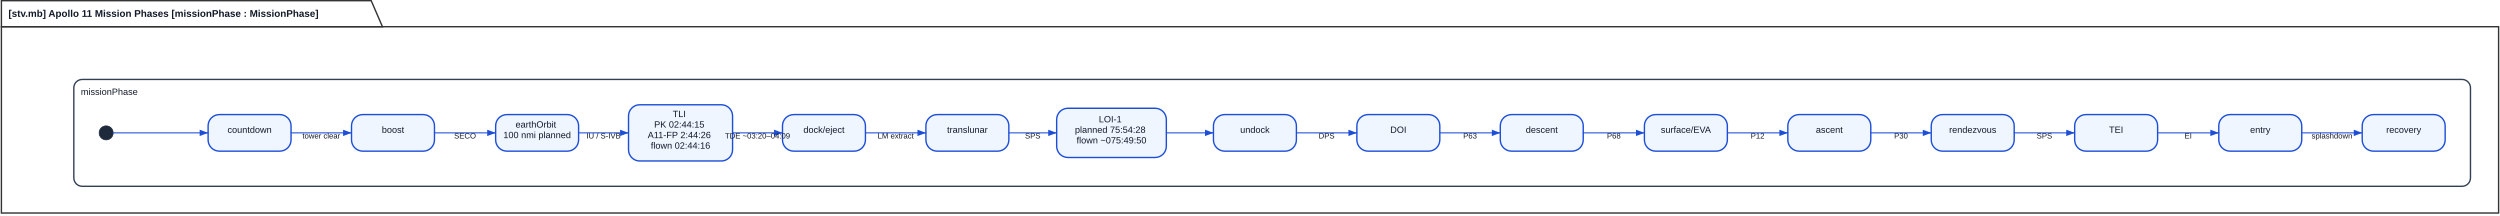
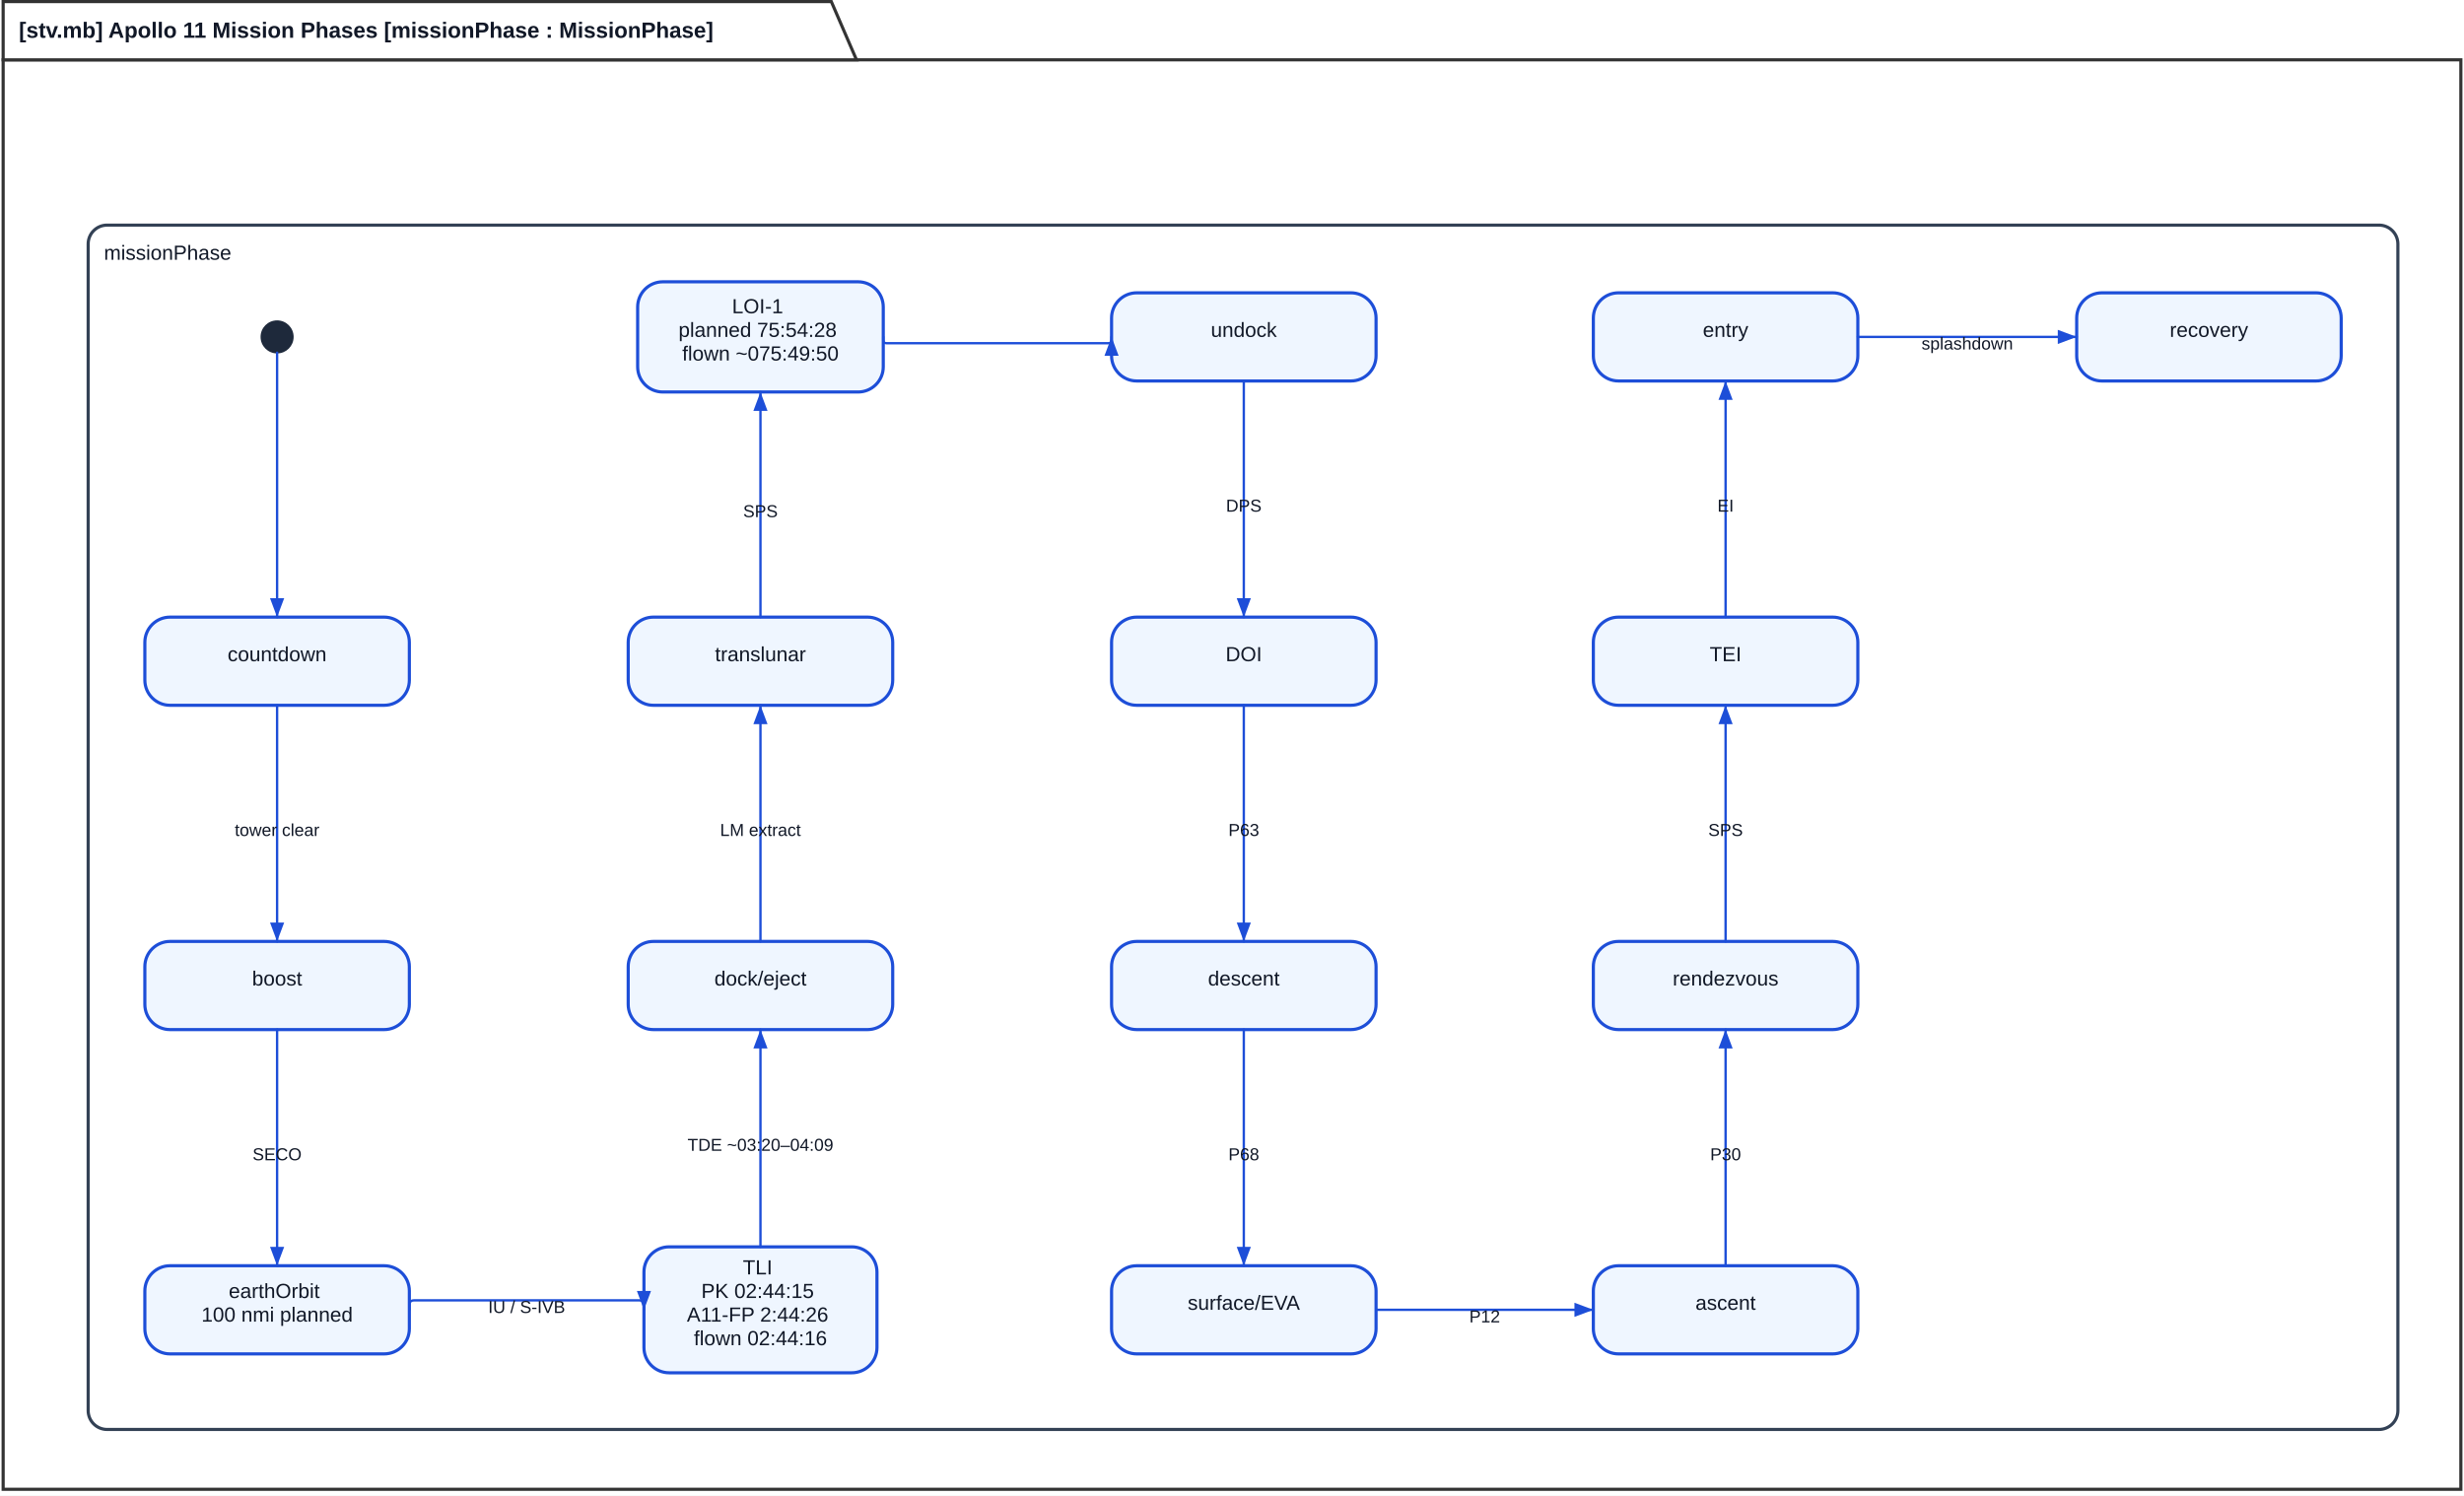
- <svg xmlns="http://www.w3.org/2000/svg" width="3556" height="307" viewBox="0 0 3556 307">
+ <svg xmlns="http://www.w3.org/2000/svg" width="1565" height="950" viewBox="0 0 1565 950">
  <defs>
    <style>text{font-family:Arial,Helvetica,sans-serif;fill:#111827}.label{font-size:13px}.small{font-size:11px}.header{font-size:14px;font-weight:600}</style>
    <marker id="arrow" markerWidth="8" markerHeight="6" refX="8" refY="3" orient="auto">
      <polygon points="0 0,8 3,0 6" fill="#1D4ED8" />
    </marker>
    <marker id="arrow-dark" markerWidth="8" markerHeight="6" refX="8" refY="3" orient="auto">
      <polygon points="0 0,8 3,0 6" fill="#334155" />
    </marker>
    <marker id="composition" markerWidth="12" markerHeight="12" refX="0" refY="6" orient="auto" markerUnits="strokeWidth">
      <polygon points="0 6,6 0,12 6,6 12" fill="#111827" stroke="#111827" />
    </marker>
  </defs>
-   <rect x="0" y="0" width="3556" height="307" fill="#FFFFFF" />
-   <rect x="2" y="38" width="3552" height="265" fill="none" stroke="#333333" stroke-width="2" />
+   <rect x="0" y="0" width="1565" height="950" fill="#FFFFFF" />
+   <rect x="2" y="38" width="1561" height="908" fill="none" stroke="#333333" stroke-width="2" />
  <path d="M 2 1 H 528 L 544 38 H 2 Z" fill="#FFFFFF" stroke="#333333" stroke-width="2" />
  <text class="header" x="12" y="24">[stv.mb] Apollo 11 Mission Phases [missionPhase : MissionPhase]</text>
-   <rect x="2" y="38" width="3552" height="267" fill="none" stroke="#333333" stroke-width="0" />
+   <rect x="2" y="38" width="1561" height="910" fill="none" stroke="#333333" stroke-width="0" />
  <g transform="translate(2,40)">
-     <rect id="boundary" x="103" y="73" width="3409" height="152" rx="12" fill="#FFFFFF" stroke="#334155" stroke-width="2" />
-     <text class="label" x="113" y="95">missionPhase</text>
-     <circle id="initial" cx="149" cy="149" r="10" fill="#1E293B" stroke="#1E293B" stroke-width="1" />
-     <rect id="countdown" x="294" y="123" width="118" height="52" rx="16" fill="#EFF6FF" stroke="#1D4ED8" stroke-width="2" />
-     <text class="label" text-anchor="middle" x="353" y="149">countdown</text>
-     <rect id="boost" x="498" y="123" width="118" height="52" rx="16" fill="#EFF6FF" stroke="#1D4ED8" stroke-width="2" />
-     <text class="label" text-anchor="middle" x="557" y="149">boost</text>
-     <rect id="earthOrbit" x="703" y="123" width="118" height="52" rx="16" fill="#EFF6FF" stroke="#1D4ED8" stroke-width="2" />
+     <rect id="boundary" x="54" y="103" width="1467" height="765" rx="12" fill="#FFFFFF" stroke="#334155" stroke-width="2" />
+     <text class="label" x="64" y="125">missionPhase</text>
+     <circle id="initial" cx="174" cy="174" r="10" fill="#1E293B" stroke="#1E293B" stroke-width="1" />
+     <rect id="countdown" x="90" y="352" width="168" height="56" rx="16" fill="#EFF6FF" stroke="#1D4ED8" stroke-width="2" />
+     <text class="label" text-anchor="middle" x="174" y="380">countdown</text>
+     <rect id="boost" x="90" y="558" width="168" height="56" rx="16" fill="#EFF6FF" stroke="#1D4ED8" stroke-width="2" />
+     <text class="label" text-anchor="middle" x="174" y="586">boost</text>
+     <rect id="earthOrbit" x="90" y="764" width="168" height="56" rx="16" fill="#EFF6FF" stroke="#1D4ED8" stroke-width="2" />
    <text class="label" text-anchor="middle">
-       <tspan x="762" y="141.5">earthOrbit</tspan>
-       <tspan x="762" dy="15">100 nmi planned</tspan>
+       <tspan x="174" y="784.5">earthOrbit</tspan>
+       <tspan x="174" dy="15">100 nmi planned</tspan>
    </text>
-     <rect id="TLI" x="892" y="109" width="148" height="80" rx="16" fill="#EFF6FF" stroke="#1D4ED8" stroke-width="2" />
+     <rect id="TLI" x="407" y="752" width="148" height="80" rx="16" fill="#EFF6FF" stroke="#1D4ED8" stroke-width="2" />
    <text class="label" text-anchor="middle">
-       <tspan x="966" y="126.5">TLI</tspan>
-       <tspan x="966" dy="15">PK 02:44:15</tspan>
-       <tspan x="966" dy="15">A11-FP 2:44:26</tspan>
-       <tspan x="966" dy="15">flown 02:44:16</tspan>
+       <tspan x="481" y="769.5">TLI</tspan>
+       <tspan x="481" dy="15">PK 02:44:15</tspan>
+       <tspan x="481" dy="15">A11-FP 2:44:26</tspan>
+       <tspan x="481" dy="15">flown 02:44:16</tspan>
    </text>
-     <rect id="dockEject" x="1111" y="123" width="118" height="52" rx="16" fill="#EFF6FF" stroke="#1D4ED8" stroke-width="2" />
-     <text class="label" text-anchor="middle" x="1170" y="149">dock/eject</text>
-     <rect id="translunar" x="1315" y="123" width="118" height="52" rx="16" fill="#EFF6FF" stroke="#1D4ED8" stroke-width="2" />
-     <text class="label" text-anchor="middle" x="1374" y="149">translunar</text>
-     <rect id="LOI" x="1501" y="114" width="156" height="70" rx="16" fill="#EFF6FF" stroke="#1D4ED8" stroke-width="2" />
+     <rect id="dockEject" x="397" y="558" width="168" height="56" rx="16" fill="#EFF6FF" stroke="#1D4ED8" stroke-width="2" />
+     <text class="label" text-anchor="middle" x="481" y="586">dock/eject</text>
+     <rect id="translunar" x="397" y="352" width="168" height="56" rx="16" fill="#EFF6FF" stroke="#1D4ED8" stroke-width="2" />
+     <text class="label" text-anchor="middle" x="481" y="380">translunar</text>
+     <rect id="LOI" x="403" y="139" width="156" height="70" rx="16" fill="#EFF6FF" stroke="#1D4ED8" stroke-width="2" />
    <text class="label" text-anchor="middle">
-       <tspan x="1579" y="134">LOI-1</tspan>
-       <tspan x="1579" dy="15">planned 75:54:28</tspan>
-       <tspan x="1579" dy="15">flown ~075:49:50</tspan>
+       <tspan x="481" y="159">LOI-1</tspan>
+       <tspan x="481" dy="15">planned 75:54:28</tspan>
+       <tspan x="481" dy="15">flown ~075:49:50</tspan>
    </text>
-     <rect id="undock" x="1724" y="123" width="118" height="52" rx="16" fill="#EFF6FF" stroke="#1D4ED8" stroke-width="2" />
-     <text class="label" text-anchor="middle" x="1783" y="149">undock</text>
-     <rect id="DOI" x="1928" y="123" width="118" height="52" rx="16" fill="#EFF6FF" stroke="#1D4ED8" stroke-width="2" />
-     <text class="label" text-anchor="middle" x="1987" y="149">DOI</text>
-     <rect id="descent" x="2132" y="123" width="118" height="52" rx="16" fill="#EFF6FF" stroke="#1D4ED8" stroke-width="2" />
-     <text class="label" text-anchor="middle" x="2191" y="149">descent</text>
-     <rect id="surfaceEVA" x="2337" y="123" width="118" height="52" rx="16" fill="#EFF6FF" stroke="#1D4ED8" stroke-width="2" />
-     <text class="label" text-anchor="middle" x="2396" y="149">surface/EVA</text>
-     <rect id="ascent" x="2541" y="123" width="118" height="52" rx="16" fill="#EFF6FF" stroke="#1D4ED8" stroke-width="2" />
-     <text class="label" text-anchor="middle" x="2600" y="149">ascent</text>
-     <rect id="rendezvous" x="2745" y="123" width="118" height="52" rx="16" fill="#EFF6FF" stroke="#1D4ED8" stroke-width="2" />
-     <text class="label" text-anchor="middle" x="2804" y="149">rendezvous</text>
-     <rect id="TEI" x="2949" y="123" width="118" height="52" rx="16" fill="#EFF6FF" stroke="#1D4ED8" stroke-width="2" />
-     <text class="label" text-anchor="middle" x="3008" y="149">TEI</text>
-     <rect id="entry" x="3154" y="123" width="118" height="52" rx="16" fill="#EFF6FF" stroke="#1D4ED8" stroke-width="2" />
-     <text class="label" text-anchor="middle" x="3213" y="149">entry</text>
-     <rect id="recovery" x="3358" y="123" width="118" height="52" rx="16" fill="#EFF6FF" stroke="#1D4ED8" stroke-width="2" />
-     <text class="label" text-anchor="middle" x="3417" y="149">recovery</text>
-     <path d="M 159,149 L 294,149" fill="none" stroke="#1D4ED8" stroke-width="1.5" stroke-linejoin="round" stroke-linecap="round" marker-end="url(#arrow)" />
-     <path d="M 412,149 L 498,149" fill="none" stroke="#1D4ED8" stroke-width="1.5" stroke-linejoin="round" stroke-linecap="round" marker-end="url(#arrow)" />
-     <path d="M 616,149 L 703,149" fill="none" stroke="#1D4ED8" stroke-width="1.5" stroke-linejoin="round" stroke-linecap="round" marker-end="url(#arrow)" />
-     <path d="M 821,149 L 892,149" fill="none" stroke="#1D4ED8" stroke-width="1.5" stroke-linejoin="round" stroke-linecap="round" marker-end="url(#arrow)" />
-     <path d="M 1040,149 L 1111,149" fill="none" stroke="#1D4ED8" stroke-width="1.5" stroke-linejoin="round" stroke-linecap="round" marker-end="url(#arrow)" />
-     <path d="M 1229,149 L 1315,149" fill="none" stroke="#1D4ED8" stroke-width="1.5" stroke-linejoin="round" stroke-linecap="round" marker-end="url(#arrow)" />
-     <path d="M 1433,149 L 1501,149" fill="none" stroke="#1D4ED8" stroke-width="1.5" stroke-linejoin="round" stroke-linecap="round" marker-end="url(#arrow)" />
-     <path d="M 1657,149 L 1724,149" fill="none" stroke="#1D4ED8" stroke-width="1.5" stroke-linejoin="round" stroke-linecap="round" marker-end="url(#arrow)" />
-     <path d="M 1842,149 L 1928,149" fill="none" stroke="#1D4ED8" stroke-width="1.5" stroke-linejoin="round" stroke-linecap="round" marker-end="url(#arrow)" />
-     <path d="M 2046,149 L 2132,149" fill="none" stroke="#1D4ED8" stroke-width="1.5" stroke-linejoin="round" stroke-linecap="round" marker-end="url(#arrow)" />
-     <path d="M 2250,149 L 2337,149" fill="none" stroke="#1D4ED8" stroke-width="1.5" stroke-linejoin="round" stroke-linecap="round" marker-end="url(#arrow)" />
-     <path d="M 2455,149 L 2541,149" fill="none" stroke="#1D4ED8" stroke-width="1.5" stroke-linejoin="round" stroke-linecap="round" marker-end="url(#arrow)" />
-     <path d="M 2659,149 L 2745,149" fill="none" stroke="#1D4ED8" stroke-width="1.5" stroke-linejoin="round" stroke-linecap="round" marker-end="url(#arrow)" />
-     <path d="M 2863,149 L 2949,149" fill="none" stroke="#1D4ED8" stroke-width="1.5" stroke-linejoin="round" stroke-linecap="round" marker-end="url(#arrow)" />
-     <path d="M 3067,149 L 3154,149" fill="none" stroke="#1D4ED8" stroke-width="1.5" stroke-linejoin="round" stroke-linecap="round" marker-end="url(#arrow)" />
-     <path d="M 3272,149 L 3358,149" fill="none" stroke="#1D4ED8" stroke-width="1.5" stroke-linejoin="round" stroke-linecap="round" marker-end="url(#arrow)" />
-     <text class="small" text-anchor="middle" x="455" y="157">tower clear</text>
-     <text class="small" text-anchor="middle" x="659.5" y="157">SECO</text>
-     <text class="small" text-anchor="middle" x="856.5" y="157">IU / S-IVB</text>
-     <text class="small" text-anchor="middle" x="1075.5" y="157">TDE ~03:20–04:09</text>
-     <text class="small" text-anchor="middle" x="1272" y="157">LM extract</text>
-     <text class="small" text-anchor="middle" x="1467" y="157">SPS</text>
-     <text class="small" text-anchor="middle" x="1885" y="157">DPS</text>
-     <text class="small" text-anchor="middle" x="2089" y="157">P63</text>
-     <text class="small" text-anchor="middle" x="2293.5" y="157">P68</text>
-     <text class="small" text-anchor="middle" x="2498" y="157">P12</text>
-     <text class="small" text-anchor="middle" x="2702" y="157">P30</text>
-     <text class="small" text-anchor="middle" x="2906" y="157">SPS</text>
-     <text class="small" text-anchor="middle" x="3110.5" y="157">EI</text>
-     <text class="small" text-anchor="middle" x="3315" y="157">splashdown</text>
+     <rect id="undock" x="704" y="146" width="168" height="56" rx="16" fill="#EFF6FF" stroke="#1D4ED8" stroke-width="2" />
+     <text class="label" text-anchor="middle" x="788" y="174">undock</text>
+     <rect id="DOI" x="704" y="352" width="168" height="56" rx="16" fill="#EFF6FF" stroke="#1D4ED8" stroke-width="2" />
+     <text class="label" text-anchor="middle" x="788" y="380">DOI</text>
+     <rect id="descent" x="704" y="558" width="168" height="56" rx="16" fill="#EFF6FF" stroke="#1D4ED8" stroke-width="2" />
+     <text class="label" text-anchor="middle" x="788" y="586">descent</text>
+     <rect id="surfaceEVA" x="704" y="764" width="168" height="56" rx="16" fill="#EFF6FF" stroke="#1D4ED8" stroke-width="2" />
+     <text class="label" text-anchor="middle" x="788" y="792">surface/EVA</text>
+     <rect id="ascent" x="1010" y="764" width="168" height="56" rx="16" fill="#EFF6FF" stroke="#1D4ED8" stroke-width="2" />
+     <text class="label" text-anchor="middle" x="1094" y="792">ascent</text>
+     <rect id="rendezvous" x="1010" y="558" width="168" height="56" rx="16" fill="#EFF6FF" stroke="#1D4ED8" stroke-width="2" />
+     <text class="label" text-anchor="middle" x="1094" y="586">rendezvous</text>
+     <rect id="TEI" x="1010" y="352" width="168" height="56" rx="16" fill="#EFF6FF" stroke="#1D4ED8" stroke-width="2" />
+     <text class="label" text-anchor="middle" x="1094" y="380">TEI</text>
+     <rect id="entry" x="1010" y="146" width="168" height="56" rx="16" fill="#EFF6FF" stroke="#1D4ED8" stroke-width="2" />
+     <text class="label" text-anchor="middle" x="1094" y="174">entry</text>
+     <rect id="recovery" x="1317" y="146" width="168" height="56" rx="16" fill="#EFF6FF" stroke="#1D4ED8" stroke-width="2" />
+     <text class="label" text-anchor="middle" x="1401" y="174">recovery</text>
+     <path d="M 174,184 L 174,352" fill="none" stroke="#1D4ED8" stroke-width="1.5" stroke-linejoin="round" stroke-linecap="round" marker-end="url(#arrow)" />
+     <path d="M 174,408 L 174,558" fill="none" stroke="#1D4ED8" stroke-width="1.5" stroke-linejoin="round" stroke-linecap="round" marker-end="url(#arrow)" />
+     <path d="M 174,614 L 174,764" fill="none" stroke="#1D4ED8" stroke-width="1.5" stroke-linejoin="round" stroke-linecap="round" marker-end="url(#arrow)" />
+     <path d="M 258,792 L 258,789 Q 258,786 261,786 L 404,786 Q 407,786 407,789 L 407,792" fill="none" stroke="#1D4ED8" stroke-width="1.5" stroke-linejoin="round" stroke-linecap="round" marker-end="url(#arrow)" />
+     <path d="M 481,752 L 481,614" fill="none" stroke="#1D4ED8" stroke-width="1.5" stroke-linejoin="round" stroke-linecap="round" marker-end="url(#arrow)" />
+     <path d="M 481,558 L 481,408" fill="none" stroke="#1D4ED8" stroke-width="1.5" stroke-linejoin="round" stroke-linecap="round" marker-end="url(#arrow)" />
+     <path d="M 481,352 L 481,209" fill="none" stroke="#1D4ED8" stroke-width="1.5" stroke-linejoin="round" stroke-linecap="round" marker-end="url(#arrow)" />
+     <path d="M 559,174 L 559,176 Q 559,178 561,178 L 702,178 Q 704,178 704,176 L 704,174" fill="none" stroke="#1D4ED8" stroke-width="1.5" stroke-linejoin="round" stroke-linecap="round" marker-end="url(#arrow)" />
+     <path d="M 788,202 L 788,352" fill="none" stroke="#1D4ED8" stroke-width="1.5" stroke-linejoin="round" stroke-linecap="round" marker-end="url(#arrow)" />
+     <path d="M 788,408 L 788,558" fill="none" stroke="#1D4ED8" stroke-width="1.5" stroke-linejoin="round" stroke-linecap="round" marker-end="url(#arrow)" />
+     <path d="M 788,614 L 788,764" fill="none" stroke="#1D4ED8" stroke-width="1.5" stroke-linejoin="round" stroke-linecap="round" marker-end="url(#arrow)" />
+     <path d="M 872,792 L 872,792 L 1010,792 L 1010,792" fill="none" stroke="#1D4ED8" stroke-width="1.5" stroke-linejoin="round" stroke-linecap="round" marker-end="url(#arrow)" />
+     <path d="M 1094,764 L 1094,614" fill="none" stroke="#1D4ED8" stroke-width="1.5" stroke-linejoin="round" stroke-linecap="round" marker-end="url(#arrow)" />
+     <path d="M 1094,558 L 1094,408" fill="none" stroke="#1D4ED8" stroke-width="1.5" stroke-linejoin="round" stroke-linecap="round" marker-end="url(#arrow)" />
+     <path d="M 1094,352 L 1094,202" fill="none" stroke="#1D4ED8" stroke-width="1.5" stroke-linejoin="round" stroke-linecap="round" marker-end="url(#arrow)" />
+     <path d="M 1178,174 L 1178,174 L 1317,174 L 1317,174" fill="none" stroke="#1D4ED8" stroke-width="1.5" stroke-linejoin="round" stroke-linecap="round" marker-end="url(#arrow)" />
+     <text class="small" text-anchor="middle" x="174" y="491">tower clear</text>
+     <text class="small" text-anchor="middle" x="174" y="697">SECO</text>
+     <text class="small" text-anchor="middle" x="332.5" y="794">IU / S-IVB</text>
+     <text class="small" text-anchor="middle" x="481" y="691">TDE ~03:20–04:09</text>
+     <text class="small" text-anchor="middle" x="481" y="491">LM extract</text>
+     <text class="small" text-anchor="middle" x="481" y="288.5">SPS</text>
+     <text class="small" text-anchor="middle" x="788" y="285">DPS</text>
+     <text class="small" text-anchor="middle" x="788" y="491">P63</text>
+     <text class="small" text-anchor="middle" x="788" y="697">P68</text>
+     <text class="small" text-anchor="middle" x="941" y="800">P12</text>
+     <text class="small" text-anchor="middle" x="1094" y="697">P30</text>
+     <text class="small" text-anchor="middle" x="1094" y="491">SPS</text>
+     <text class="small" text-anchor="middle" x="1094" y="285">EI</text>
+     <text class="small" text-anchor="middle" x="1247.5" y="182">splashdown</text>
  </g>
</svg>
